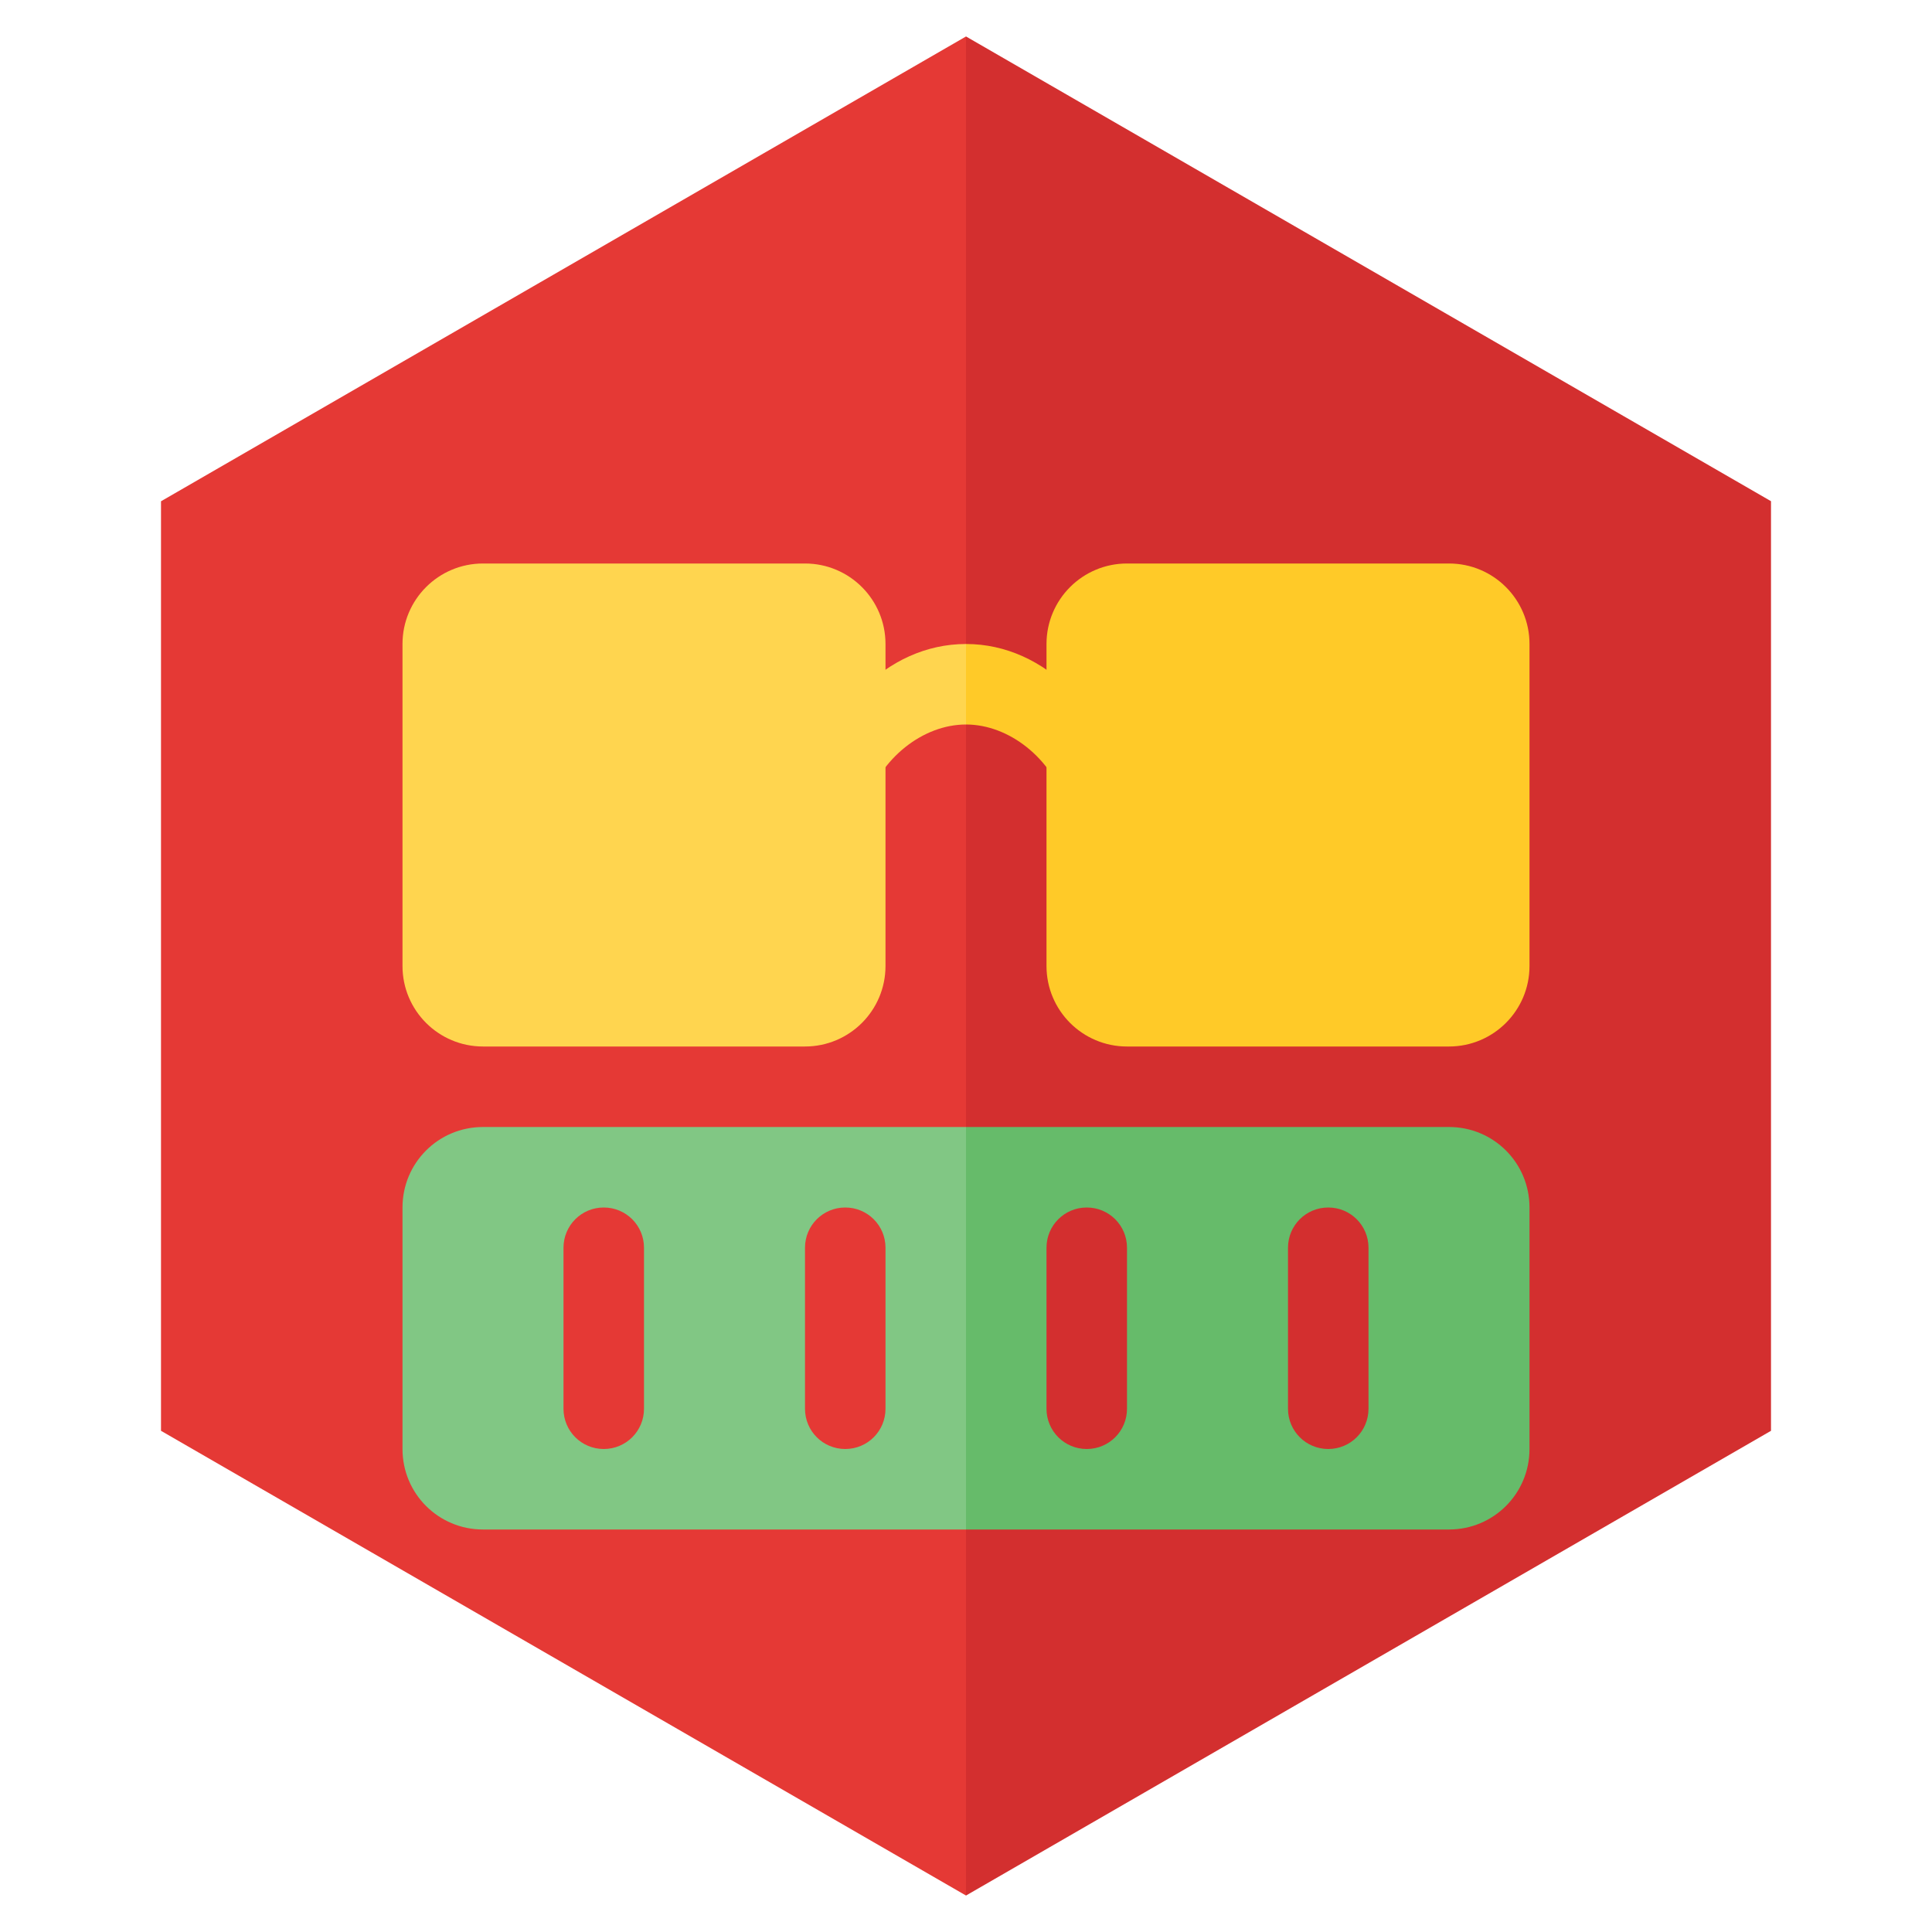
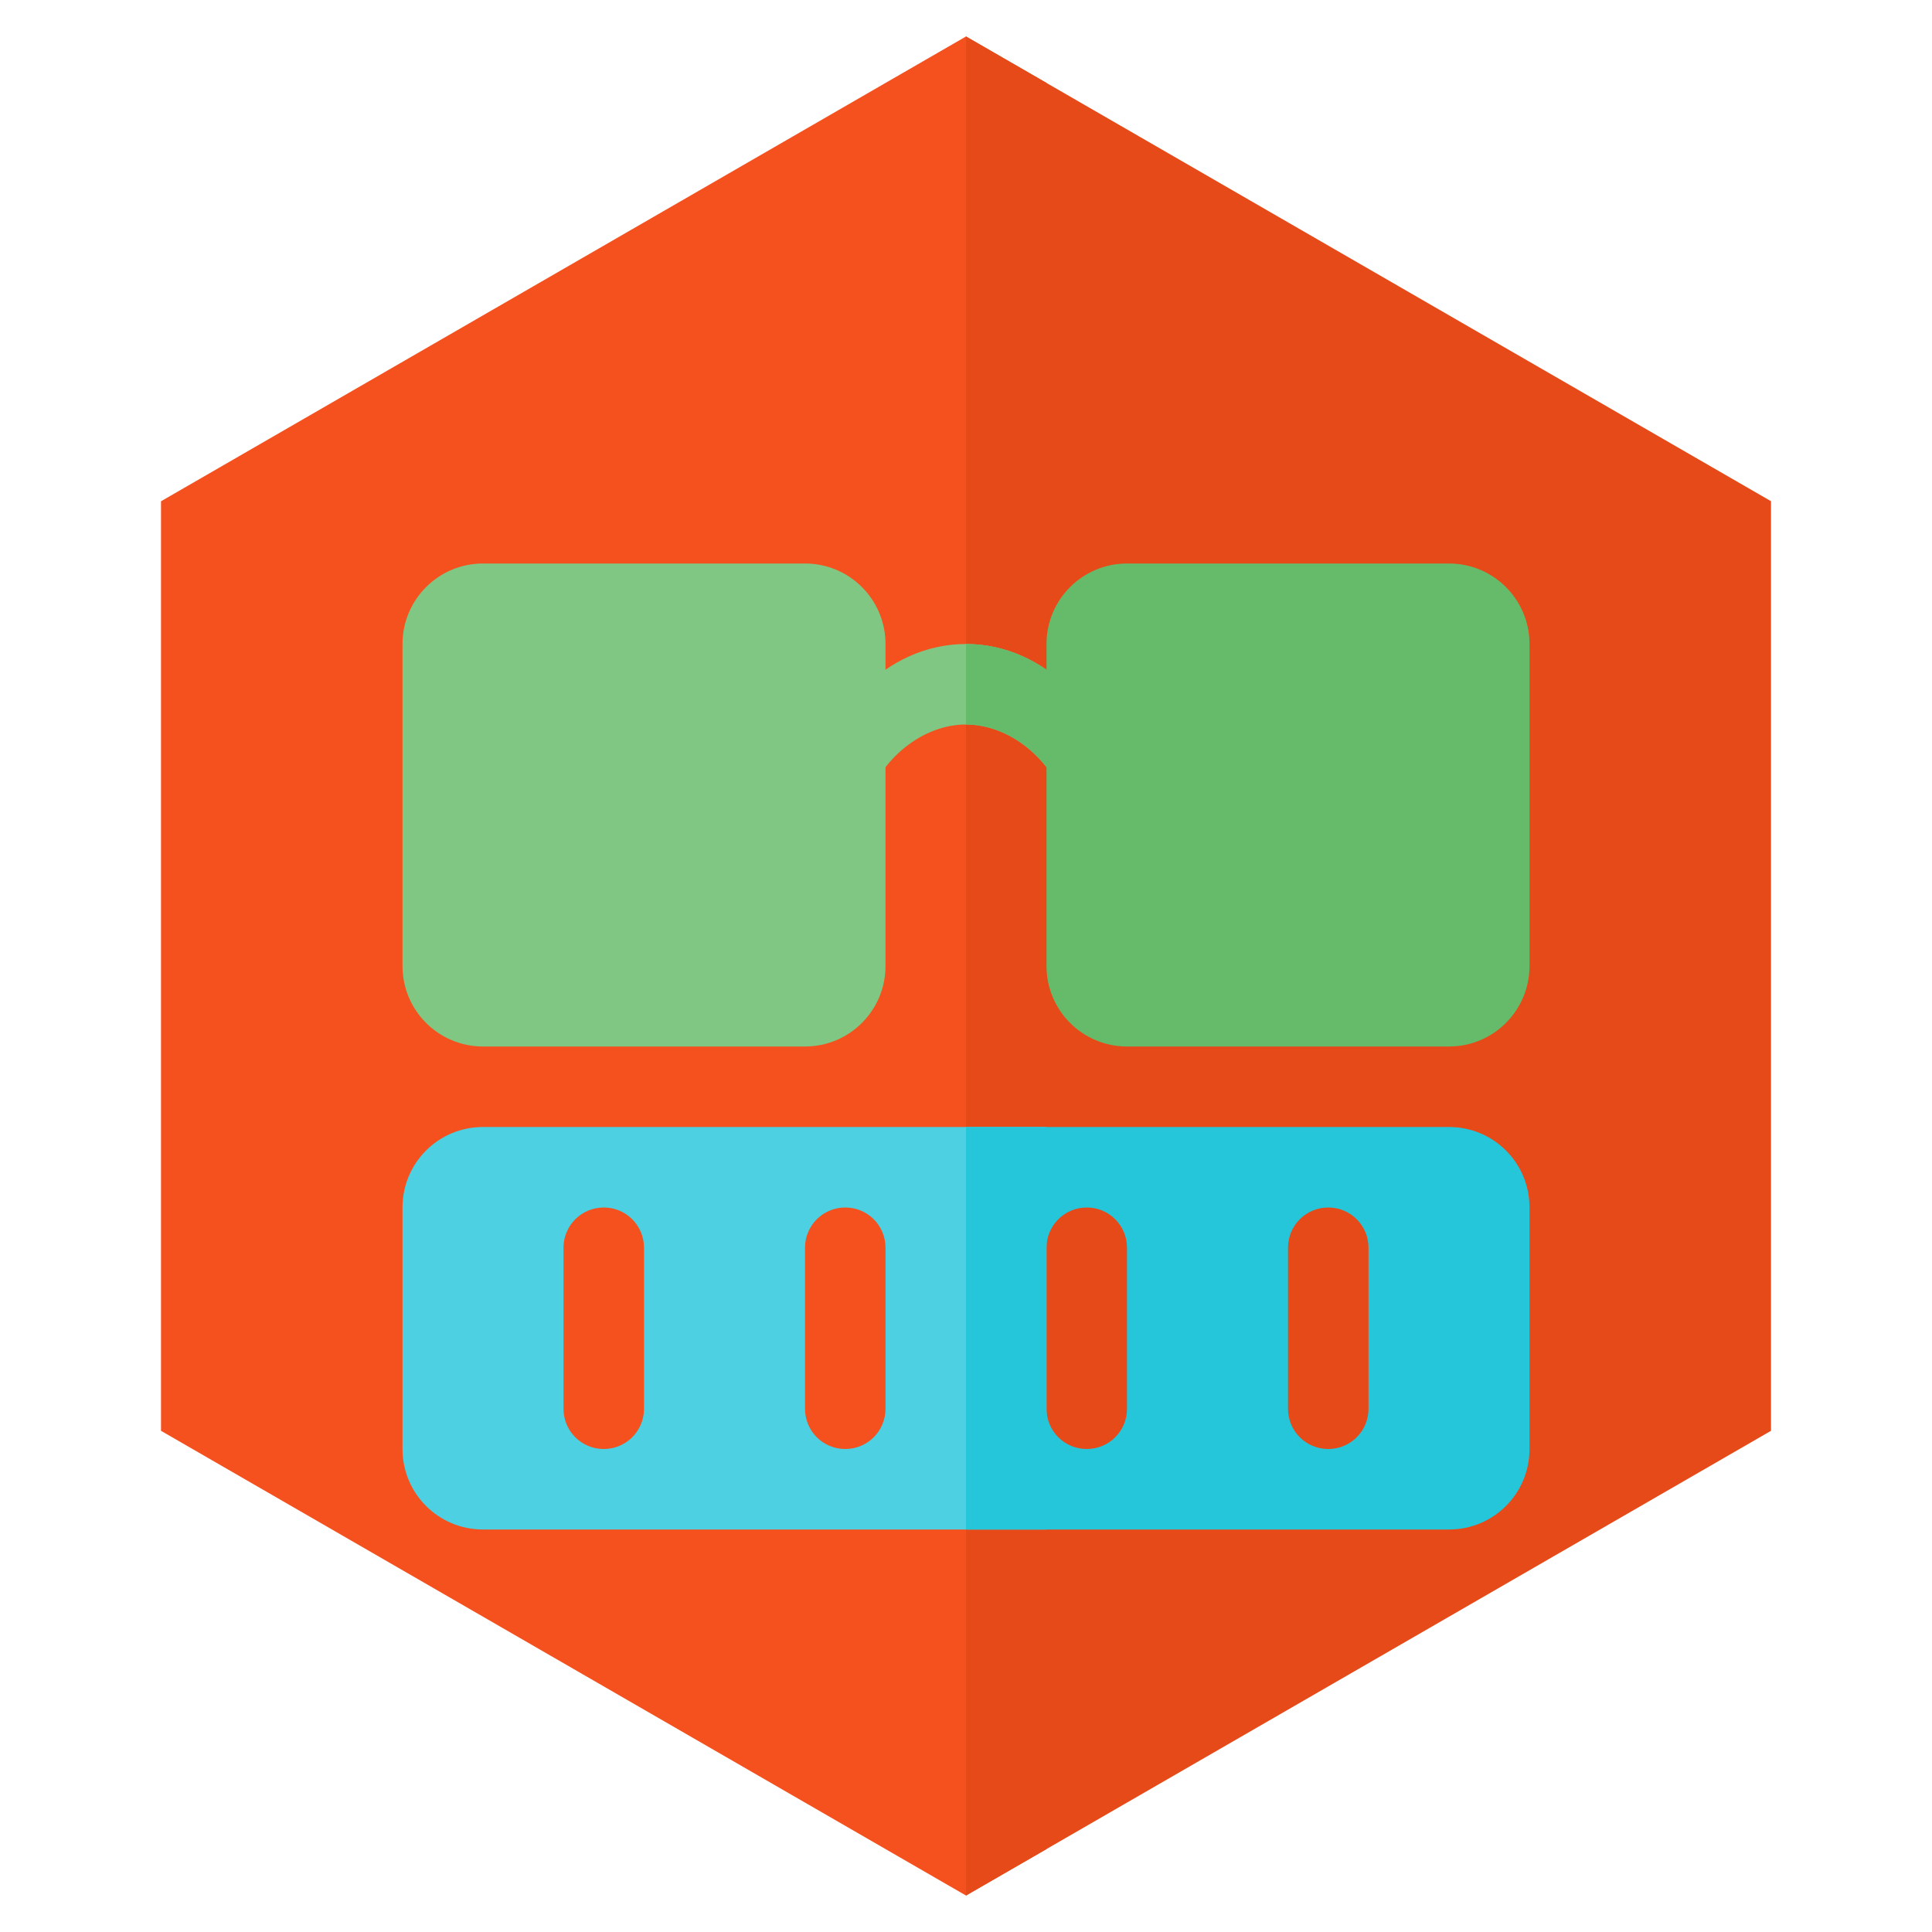
<svg xmlns="http://www.w3.org/2000/svg" width="96" height="96" viewBox="0 0 24 24">
  <defs>
    <clipPath id="clip-a-4">
-       <rect width="12" height="24" x="0" y="0" />
+       <rect width="13" height="24" x="0" y="0" />
    </clipPath>
    <clipPath id="clip-b-4">
      <rect width="12" height="24" x="12" y="0" />
    </clipPath>
  </defs>
-   <g style="fill: #e53935" clip-path="url(#clip-a-4)">
+   <g style="fill: #f4511e" clip-path="url(#clip-a-4)">
    <path d="M 22,17.774 12,23.547 2,17.774 l 0,-11.547 L 12,0.453 22,6.226 Z" />
  </g>
-   <g style="fill: #d32f2f" clip-path="url(#clip-b-4)">
+   <g style="fill: #e64a19" clip-path="url(#clip-b-4)">
    <path d="M 22,17.774 12,23.547 2,17.774 l 0,-11.547 L 12,0.453 22,6.226 Z" />
  </g>
-   <g style="fill: #ffd54f" clip-path="url(#clip-a-4)">
+   <g style="fill: #81c784" clip-path="url(#clip-a-4)">
    <path d="m 12,8 c -0.989,0 -1.811,0.858 -2,2 h 0.753 C 10.936,9.418 11.466,9 12,9 c 0.534,0 1.064,0.418 1.247,1 H 14 C 13.811,8.858 12.989,8 12,8 Z" />
    <rect width="6" height="6" x="5" y="7" rx="1" ry="1" />
    <rect ry="1" rx="1" y="7" x="13" height="6" width="6" />
  </g>
-   <g style="fill: #ffca28" clip-path="url(#clip-b-4)">
+   <g style="fill: #66bb6a" clip-path="url(#clip-b-4)">
    <path d="m 12,8 c -0.989,0 -1.811,0.858 -2,2 h 0.753 C 10.936,9.418 11.466,9 12,9 c 0.534,0 1.064,0.418 1.247,1 H 14 C 13.811,8.858 12.989,8 12,8 Z" />
    <rect width="6" height="6" x="5" y="7" rx="1" ry="1" />
    <rect ry="1" rx="1" y="7" x="13" height="6" width="6" />
  </g>
-   <g style="fill: #81c784" clip-path="url(#clip-a-4)">
+   <g style="fill: #4dd0e1" clip-path="url(#clip-a-4)">
    <path d="m 6,14 c -0.554,0 -1,0.446 -1,1 v 3 c 0,0.554 0.446,1 1,1 h 12 c 0.554,0 1,-0.446 1,-1 v -3 c 0,-0.554 -0.446,-1 -1,-1 z m 1.5,1 C 7.777,15 8,15.223 8,15.5 v 2 C 8,17.777 7.777,18 7.5,18 7.223,18 7,17.777 7,17.5 v -2 C 7,15.223 7.223,15 7.5,15 Z m 3,0 c 0.277,0 0.5,0.223 0.5,0.5 v 2 C 11,17.777 10.777,18 10.5,18 10.223,18 10,17.777 10,17.5 v -2 C 10,15.223 10.223,15 10.5,15 Z m 3,0 c 0.277,0 0.5,0.223 0.5,0.5 v 2 C 14,17.777 13.777,18 13.5,18 13.223,18 13,17.777 13,17.5 v -2 C 13,15.223 13.223,15 13.5,15 Z m 3,0 c 0.277,0 0.5,0.223 0.5,0.5 v 2 C 17,17.777 16.777,18 16.5,18 16.223,18 16,17.777 16,17.5 v -2 C 16,15.223 16.223,15 16.5,15 Z" />
  </g>
-   <g style="fill: #66bb6a" clip-path="url(#clip-b-4)">
+   <g style="fill: #26c6da" clip-path="url(#clip-b-4)">
    <path d="m 6,14 c -0.554,0 -1,0.446 -1,1 v 3 c 0,0.554 0.446,1 1,1 h 12 c 0.554,0 1,-0.446 1,-1 v -3 c 0,-0.554 -0.446,-1 -1,-1 z m 1.5,1 C 7.777,15 8,15.223 8,15.5 v 2 C 8,17.777 7.777,18 7.5,18 7.223,18 7,17.777 7,17.5 v -2 C 7,15.223 7.223,15 7.5,15 Z m 3,0 c 0.277,0 0.5,0.223 0.5,0.5 v 2 C 11,17.777 10.777,18 10.5,18 10.223,18 10,17.777 10,17.5 v -2 C 10,15.223 10.223,15 10.5,15 Z m 3,0 c 0.277,0 0.5,0.223 0.5,0.5 v 2 C 14,17.777 13.777,18 13.5,18 13.223,18 13,17.777 13,17.5 v -2 C 13,15.223 13.223,15 13.5,15 Z m 3,0 c 0.277,0 0.5,0.223 0.5,0.5 v 2 C 17,17.777 16.777,18 16.5,18 16.223,18 16,17.777 16,17.5 v -2 C 16,15.223 16.223,15 16.5,15 Z" />
  </g>
</svg>
